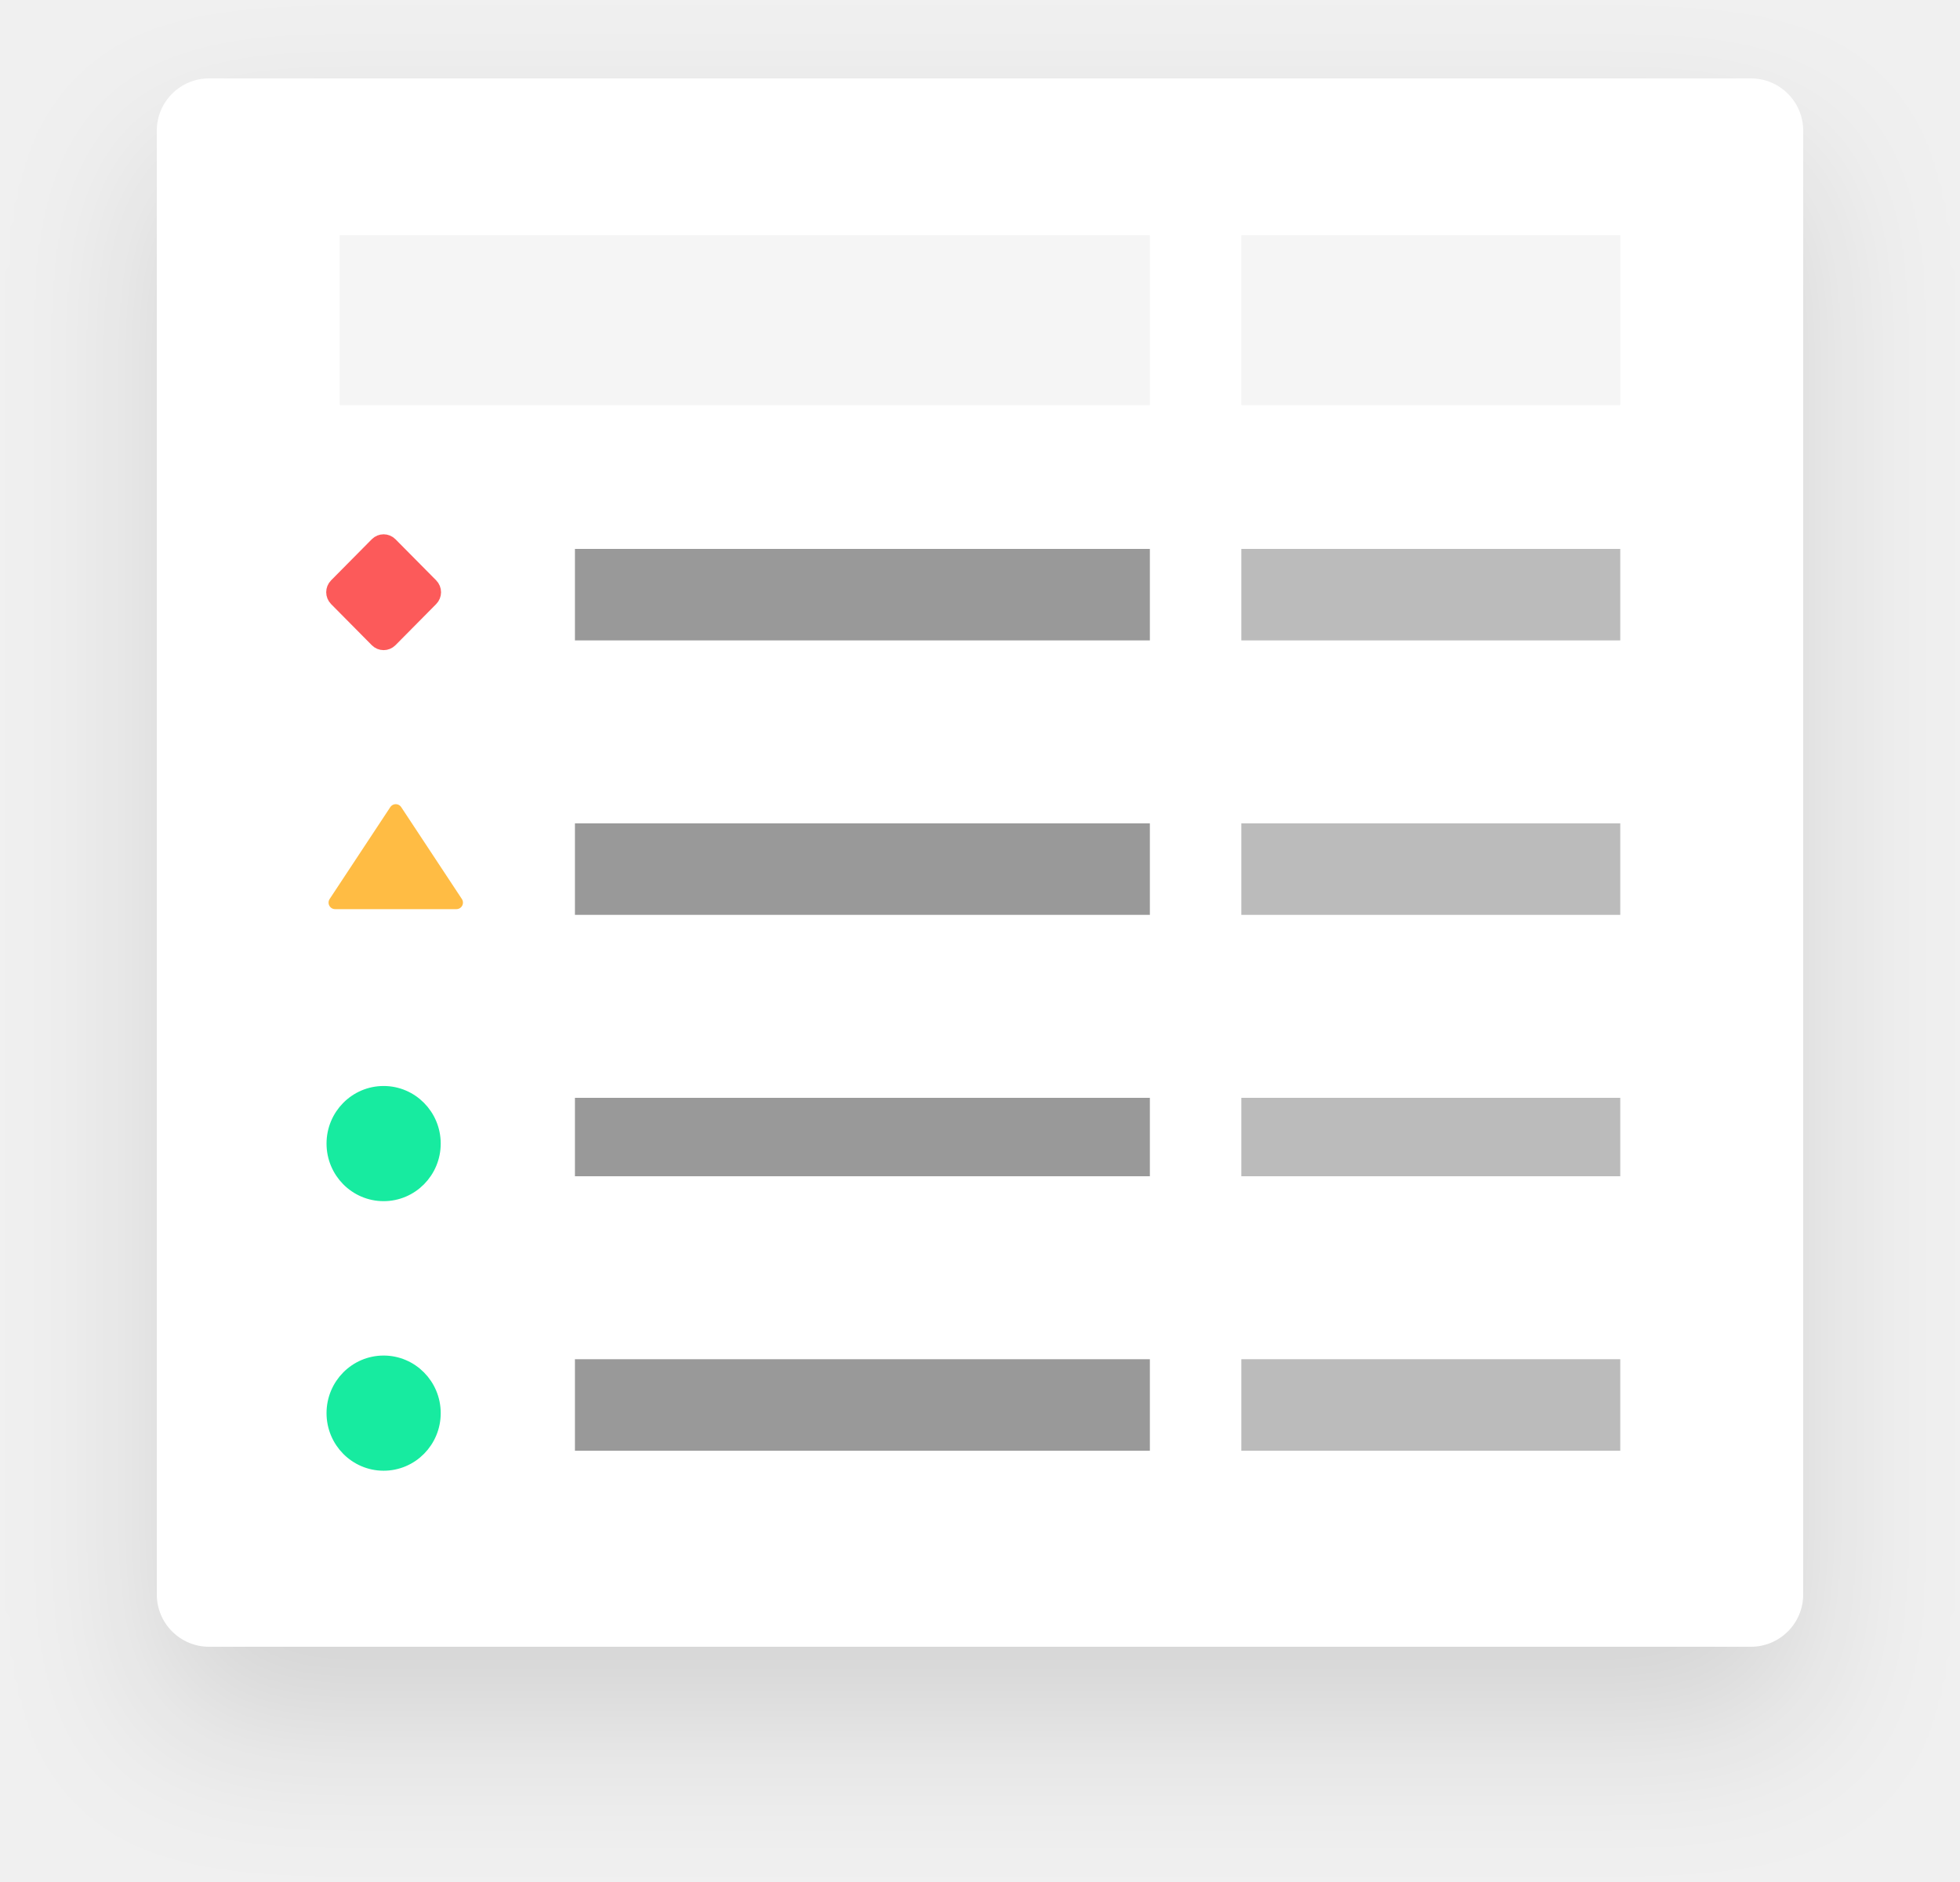
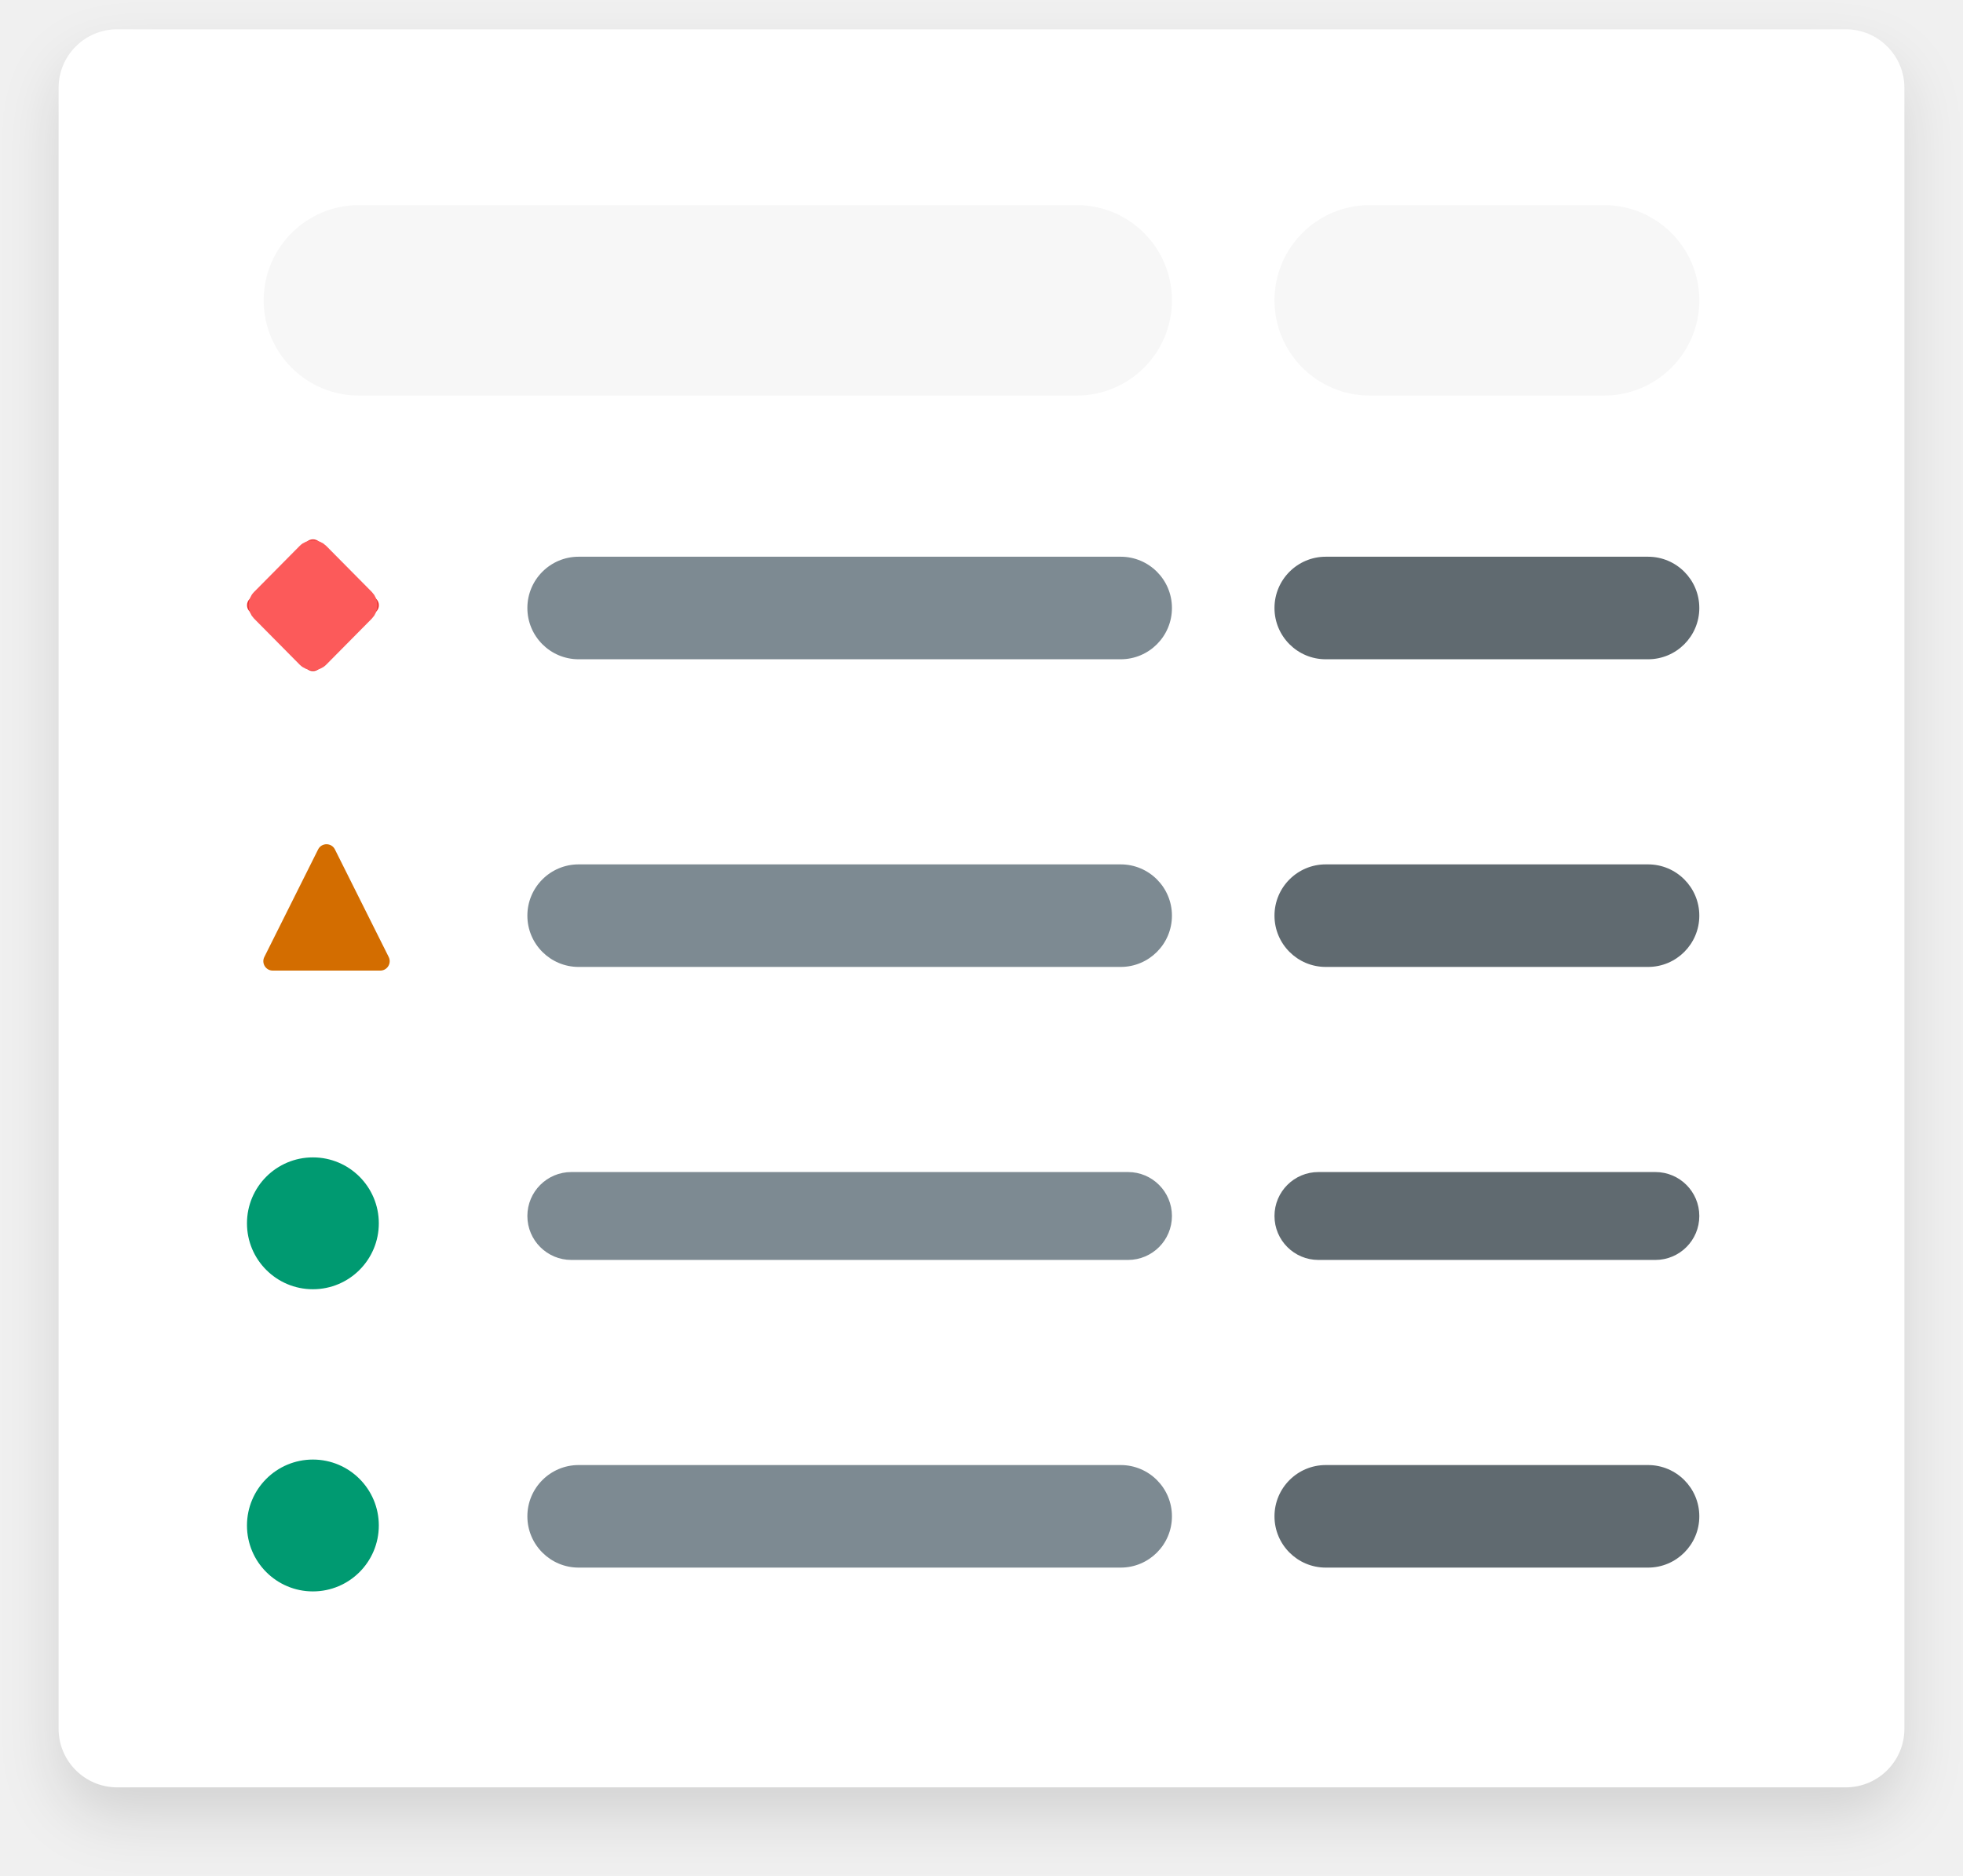
- <svg xmlns="http://www.w3.org/2000/svg" width="150" height="144" viewBox="0 0 150 144" fill="none">
-   <g filter="url(#filter0_d)">
-     <path d="M12 10C12 7.791 13.791 6 16 6H134C136.209 6 138 7.791 138 10V122C138 124.209 136.209 126 134 126H16C13.791 126 12 124.209 12 122V10Z" fill="white" />
+ <svg xmlns="http://www.w3.org/2000/svg" width="134" height="128" viewBox="0 0 134 128" fill="none">
+   <g filter="url(#filter0_d_177_1062)">
+     <path d="M4 6C4 3.791 5.791 2 8 2H126C128.209 2 130 3.791 130 6V118C130 120.209 128.209 122 126 122H8C5.791 122 4 120.209 4 118V6Z" fill="white" />
  </g>
-   <g clip-path="url(#clip0)">
-     <path fill-rule="evenodd" clip-rule="evenodd" d="M29.911 41.612C29.606 41.305 29.114 41.303 28.808 41.612L25.694 44.756C25.389 45.064 25.388 45.56 25.694 45.869L28.808 49.014C29.113 49.321 29.604 49.323 29.911 49.014L33.025 45.869C33.329 45.562 33.331 45.066 33.025 44.756L29.911 41.612Z" fill="#FC5A5A" stroke="#FC5A5A" />
-   </g>
-   <g clip-path="url(#clip1)">
-     <path fill-rule="evenodd" clip-rule="evenodd" d="M30.287 62.031L34.93 69.062H25.645L30.287 62.031Z" fill="#FFBC44" stroke="#FFBC44" stroke-linejoin="round" />
-   </g>
-   <g clip-path="url(#clip2)">
-     <path d="M29.359 112.031C31.496 112.031 33.228 110.282 33.228 108.125C33.228 105.968 31.496 104.219 29.359 104.219C27.223 104.219 25.49 105.968 25.49 108.125C25.49 110.282 27.223 112.031 29.359 112.031Z" fill="#17EBA0" stroke="#17EBA0" />
-   </g>
-   <g clip-path="url(#clip3)">
-     <path d="M29.359 91.406C31.496 91.406 33.228 89.657 33.228 87.5C33.228 85.343 31.496 83.594 29.359 83.594C27.223 83.594 25.49 85.343 25.49 87.5C25.49 89.657 27.223 91.406 29.359 91.406Z" fill="#17EBA0" stroke="#17EBA0" />
-   </g>
-   <path d="M88 18H26V31H88V18Z" fill="black" fill-opacity="0.04" />
-   <path d="M124 18H95V31H124V18Z" fill="black" fill-opacity="0.04" />
-   <path d="M88 42H44V49H88V42Z" fill="#999999" />
-   <path d="M124 42H95V49H124V42Z" fill="#BBBBBB" />
-   <path d="M88 63H44V70H88V63Z" fill="#999999" />
-   <path d="M124 63H95V70H124V63Z" fill="#BBBBBB" />
-   <path d="M88 84H44V90H88V84Z" fill="#999999" />
-   <path d="M124 84H95V90H124V84Z" fill="#BBBBBB" />
-   <path d="M88 104H44V111H88V104Z" fill="#999999" />
-   <path d="M124 104H95V111H124V104Z" fill="#BBBBBB" />
+   <path d="M20.931 36.992C21.17 36.753 21.556 36.753 21.795 36.992L25.684 40.88C25.923 41.119 25.923 41.506 25.684 41.745L21.795 45.633C21.556 45.872 21.17 45.872 20.931 45.633L17.042 41.745C16.803 41.506 16.803 41.119 17.042 40.88L20.931 36.992Z" fill="#EC3331" />
+   <path fill-rule="evenodd" clip-rule="evenodd" d="M21.915 37.614C21.61 37.307 21.118 37.305 20.812 37.614L17.698 40.758C17.393 41.066 17.392 41.562 17.698 41.871L20.812 45.016C21.116 45.323 21.608 45.325 21.915 45.016L25.029 41.871C25.333 41.564 25.335 41.068 25.029 40.758L21.915 37.614Z" fill="#FC5A5A" stroke="#FC5A5A" />
+   <path d="M21.715 57.98C21.951 57.507 22.627 57.507 22.863 57.98L26.534 65.321C26.747 65.748 26.437 66.25 25.959 66.25H18.619C18.141 66.25 17.831 65.748 18.044 65.321L21.715 57.98Z" fill="#D36D00" />
+   <path d="M21.359 99.625C23.845 99.625 25.859 101.64 25.859 104.125C25.859 106.61 23.845 108.625 21.359 108.625C18.874 108.625 16.859 106.61 16.859 104.125C16.859 101.64 18.874 99.625 21.359 99.625Z" fill="#009A71" />
+   <path d="M21.359 79C23.845 79 25.859 81.015 25.859 83.5C25.859 85.985 23.845 88 21.359 88C18.874 88 16.859 85.985 16.859 83.5C16.859 81.015 18.874 79 21.359 79Z" fill="#009A71" />
+   <path d="M80 20.5C80 16.91 77.09 14 73.5 14H24.5C20.91 14 18 16.91 18 20.5C18 24.09 20.91 27 24.5 27H73.5C77.09 27 80 24.09 80 20.5Z" fill="#F7F7F7" />
+   <path d="M116 20.5C116 16.91 113.09 14 109.5 14H93.5C89.91 14 87 16.91 87 20.5C87 24.09 89.91 27 93.5 27H109.5C113.09 27 116 24.09 116 20.5Z" fill="#F7F7F7" />
+   <path d="M80 41.5C80 39.567 78.433 38 76.5 38H39.5C37.567 38 36 39.567 36 41.5C36 43.433 37.567 45 39.5 45H76.5C78.433 45 80 43.433 80 41.5Z" fill="#7D8A92" />
+   <path d="M116 41.5C116 39.567 114.433 38 112.5 38H90.5C88.567 38 87 39.567 87 41.5C87 43.433 88.567 45 90.5 45H112.5C114.433 45 116 43.433 116 41.5Z" fill="#606A70" />
+   <path d="M80 62.5C80 60.567 78.433 59 76.5 59H39.5C37.567 59 36 60.567 36 62.5C36 64.433 37.567 66 39.5 66H76.5C78.433 66 80 64.433 80 62.5Z" fill="#7D8A92" />
+   <path d="M116 62.5C116 60.567 114.433 59 112.5 59H90.5C88.567 59 87 60.567 87 62.5C87 64.433 88.567 66 90.5 66H112.5C114.433 66 116 64.433 116 62.5Z" fill="#606A70" />
+   <path d="M80 83C80 81.343 78.657 80 77 80H39C37.343 80 36 81.343 36 83C36 84.657 37.343 86 39 86H77C78.657 86 80 84.657 80 83Z" fill="#7D8A92" />
+   <path d="M116 83C116 81.343 114.657 80 113 80H90C88.343 80 87 81.343 87 83C87 84.657 88.343 86 90 86H113C114.657 86 116 84.657 116 83Z" fill="#606A70" />
+   <path d="M80 103.5C80 101.567 78.433 100 76.5 100H39.5C37.567 100 36 101.567 36 103.5C36 105.433 37.567 107 39.5 107H76.5C78.433 107 80 105.433 80 103.5Z" fill="#7D8A92" />
+   <path d="M116 103.5C116 101.567 114.433 100 112.5 100H90.5C88.567 100 87 101.567 87 103.5C87 105.433 88.567 107 90.5 107H112.5C114.433 107 116 105.433 116 103.5Z" fill="#606A70" />
  <defs>
-     <filter id="filter0_d" x="0" y="0" width="150" height="144" filterUnits="userSpaceOnUse" color-interpolation-filters="sRGB">
+     <filter id="filter0_d_177_1062" x="0" y="0" width="134" height="128" filterUnits="userSpaceOnUse" color-interpolation-filters="sRGB">
      <feFlood flood-opacity="0" result="BackgroundImageFix" />
-       <feColorMatrix in="SourceAlpha" type="matrix" values="0 0 0 0 0 0 0 0 0 0 0 0 0 0 0 0 0 0 127 0" />
-       <feOffset dy="6" />
-       <feGaussianBlur stdDeviation="6" />
+       <feColorMatrix in="SourceAlpha" type="matrix" values="0 0 0 0 0 0 0 0 0 0 0 0 0 0 0 0 0 0 127 0" result="hardAlpha" />
+       <feOffset dy="2" />
+       <feGaussianBlur stdDeviation="2" />
      <feColorMatrix type="matrix" values="0 0 0 0 0 0 0 0 0 0 0 0 0 0 0 0 0 0 0.12 0" />
-       <feBlend mode="normal" in2="BackgroundImageFix" result="effect1_dropShadow" />
-       <feBlend mode="normal" in="SourceGraphic" in2="effect1_dropShadow" result="shape" />
+       <feBlend mode="normal" in2="BackgroundImageFix" result="effect1_dropShadow_177_1062" />
+       <feBlend mode="normal" in="SourceGraphic" in2="effect1_dropShadow_177_1062" result="shape" />
    </filter>
-     <clipPath id="clip0">
-       <rect width="9.286" height="9.375" fill="white" transform="translate(24.7168 40.625)" />
-     </clipPath>
-     <clipPath id="clip1">
-       <rect width="11.143" height="9.375" fill="white" transform="translate(24.7168 61.25)" />
-     </clipPath>
-     <clipPath id="clip2">
-       <rect width="9.286" height="9.375" fill="white" transform="translate(24.7168 103.438)" />
-     </clipPath>
-     <clipPath id="clip3">
-       <rect width="9.286" height="9.375" fill="white" transform="translate(24.7168 82.8125)" />
-     </clipPath>
  </defs>
</svg>
